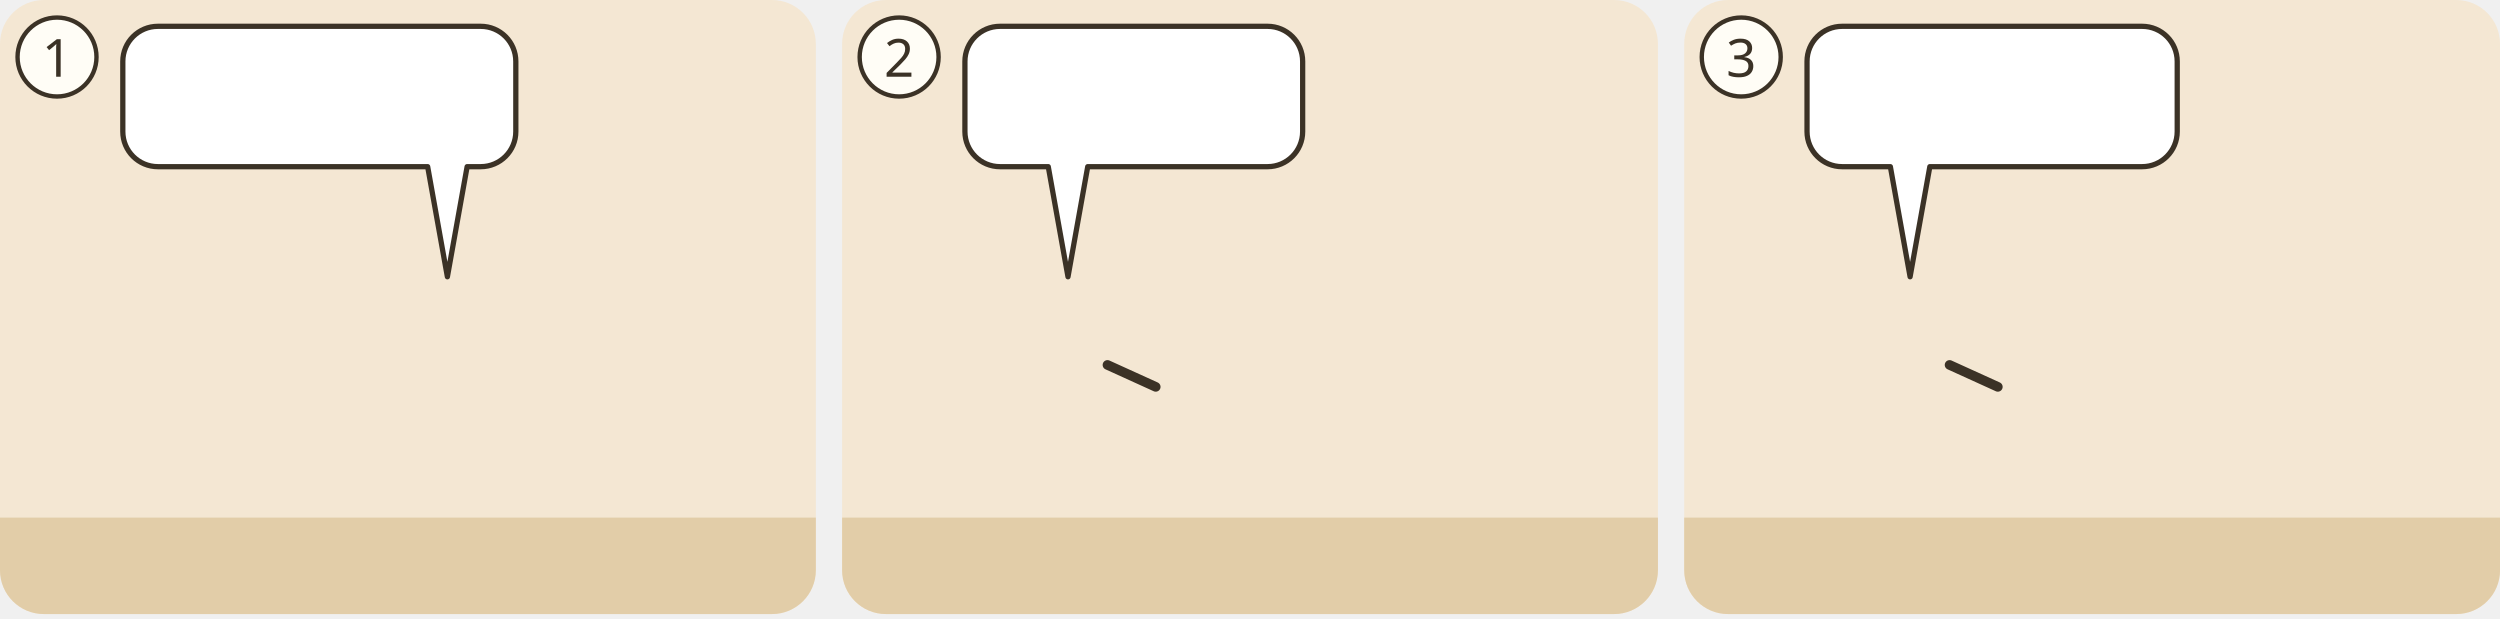
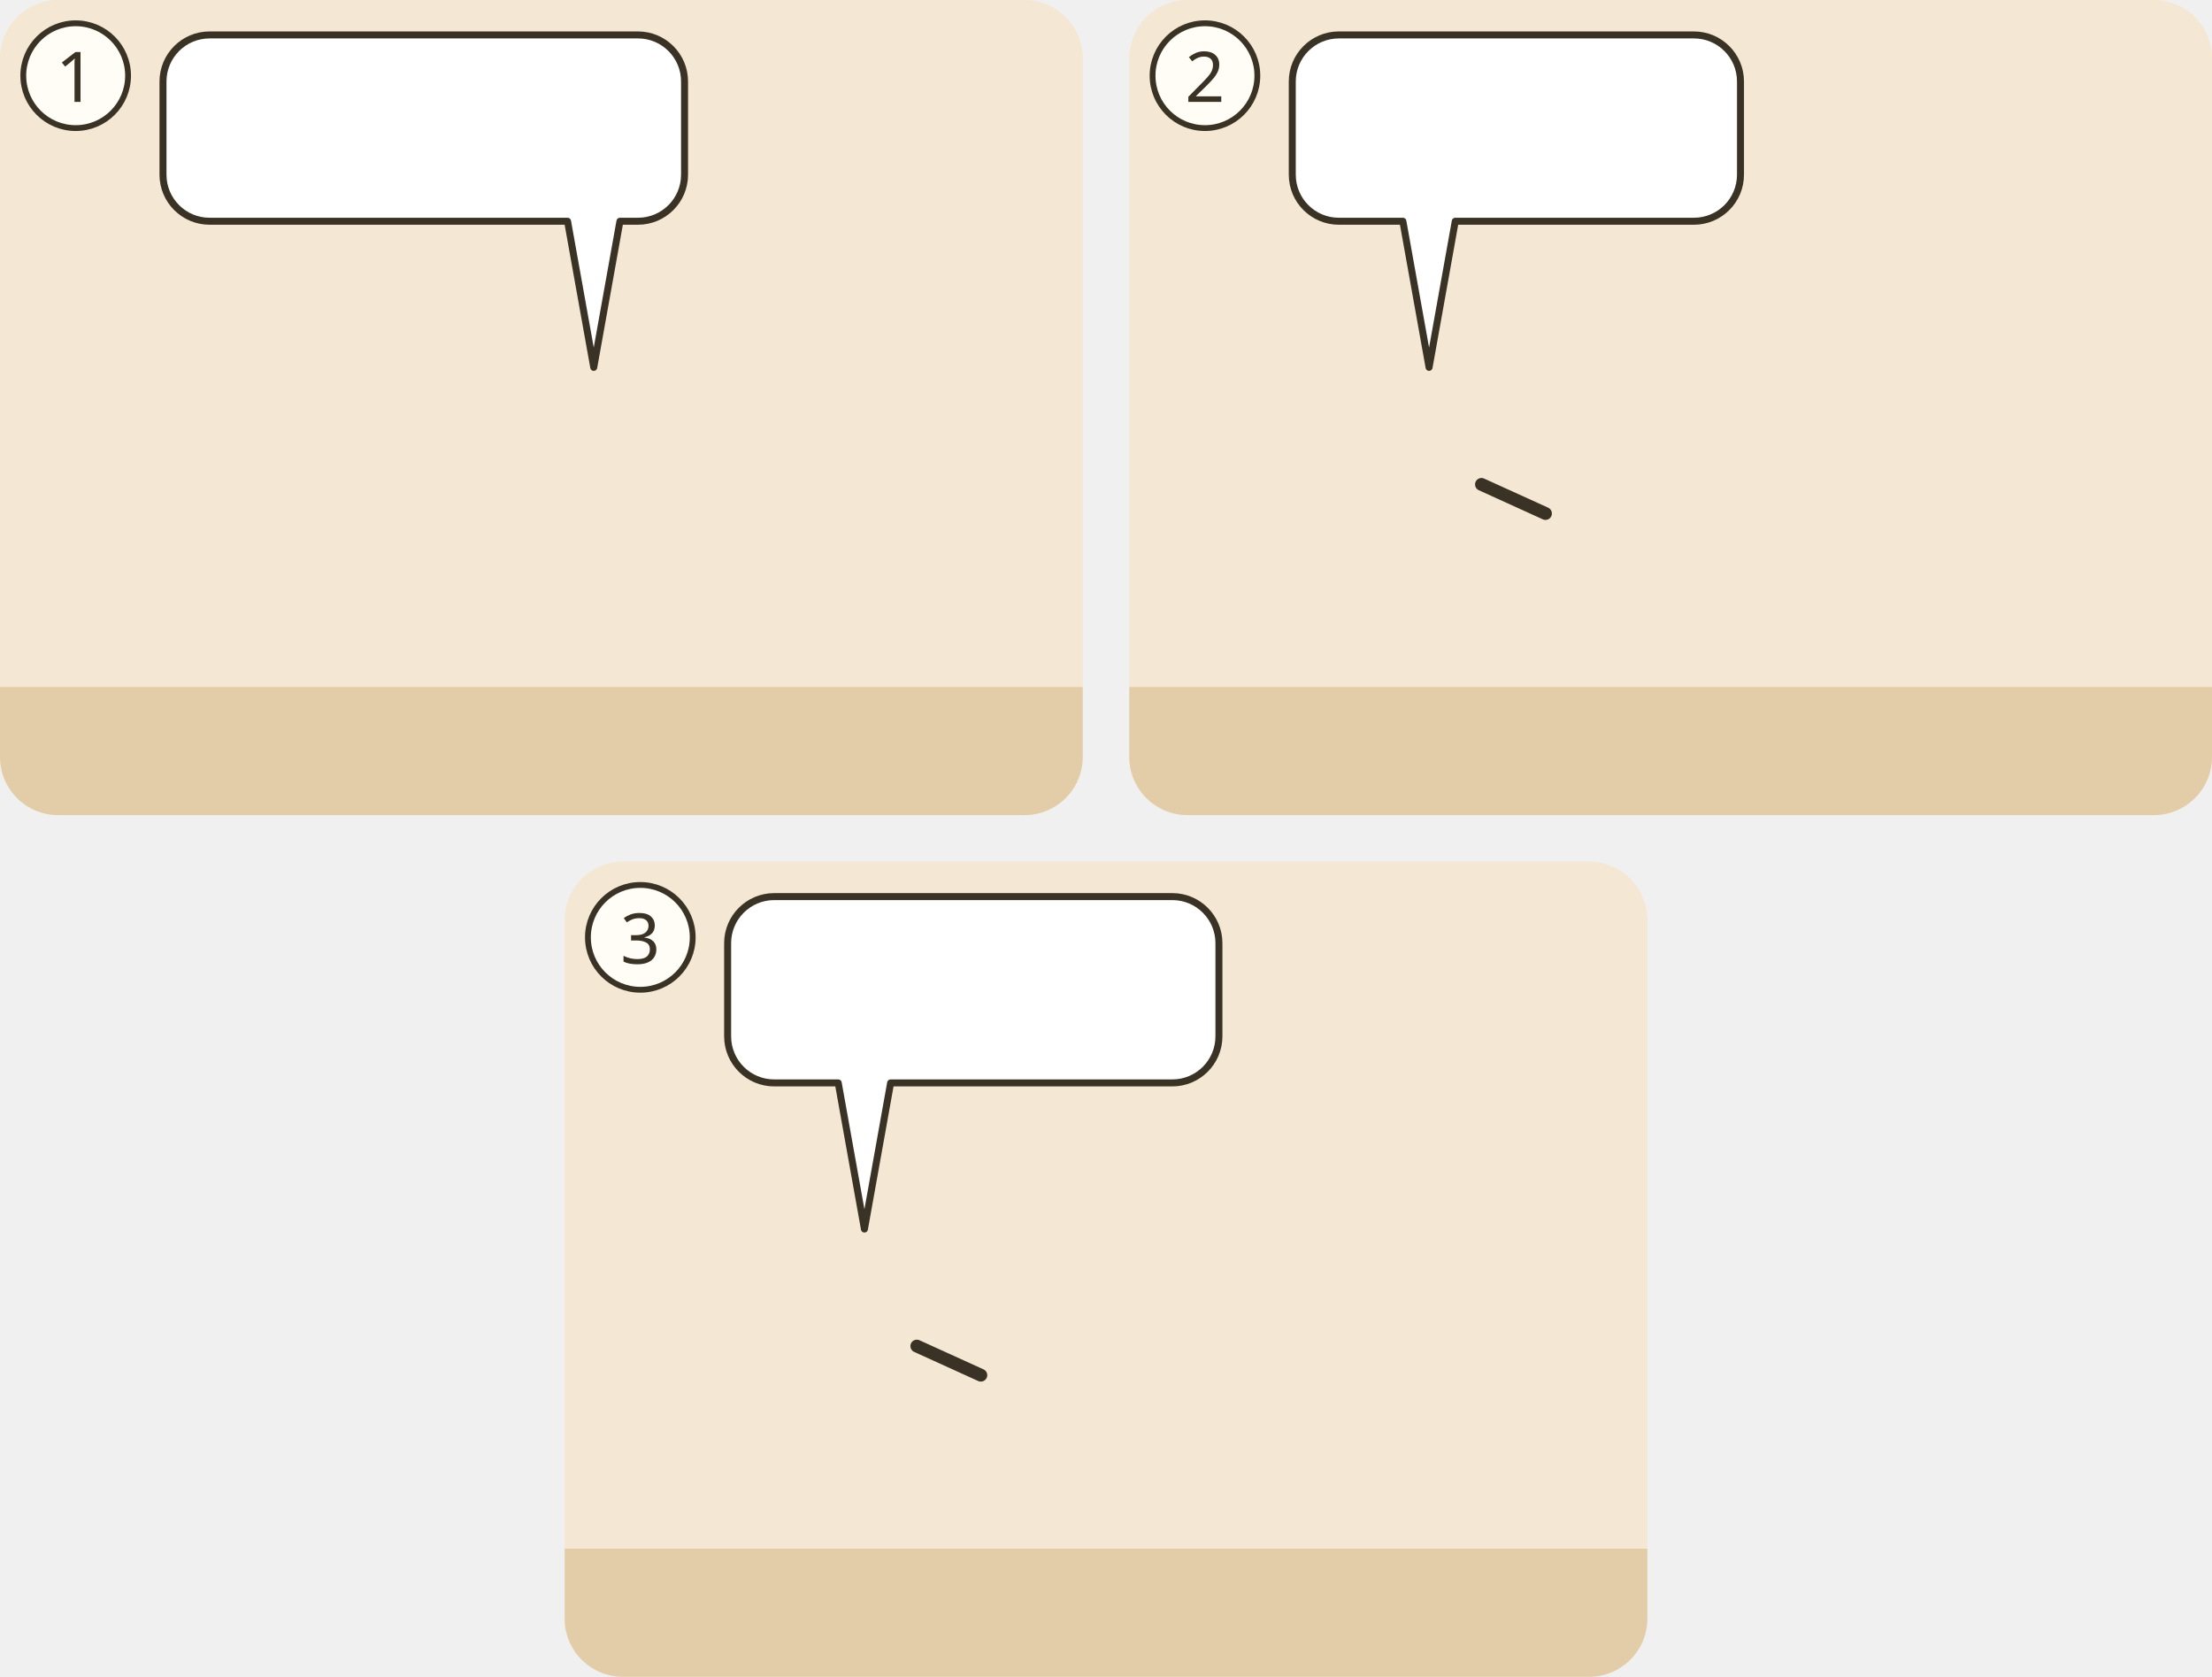
- <svg xmlns="http://www.w3.org/2000/svg" viewBox="0 0 380 94">
-   <g transform="translate(0 0) scale(0.6667)">
-     <g transform="translate(0 0)">
-       <clipPath id="ill-cp-1-0-0">
-         <rect width="186" height="140" rx="10" />
-       </clipPath>
-       <g clip-path="url(#ill-cp-1-0-0)">
-         <rect width="186" height="140" fill="#F4E7D3" />
-         <rect y="118" width="186" height="22" fill="#E2CDA8" />
-         <use href="#ill-gott" x="140" y="3" width="40" height="40" />
-         <use href="#ill-p-g-geschwister" x="25.9" y="58" width="28.1" height="60" />
-         <use href="#ill-p-jesus" x="87.9" y="58" width="28.1" height="60" />
-         <use href="#ill-z-beten" x="96" y="78.4" width="12" height="13" />
-         <g>
-           <path d="M36 6H109.6A8 8 0 0 1 117.6 14V30A8 8 0 0 1 109.6 38L106.5 38L102 63.1L97.5 38H36A8 8 0 0 1 28 30V14A8 8 0 0 1 36 6Z" fill="#FFFFFF" stroke="#3B3226" stroke-width="1.2" stroke-linejoin="round" />
-           <use href="#ill-z-suende" x="34" y="12" width="24.0" height="20" />
-           <use href="#ill-z-vergebung" x="63.0" y="12" width="23.6" height="20" />
-           <use href="#ill-z-welt" x="91.6" y="12" width="20.0" height="20" />
-         </g>
+ <svg xmlns="http://www.w3.org/2000/svg" viewBox="0 0 380 288">
+   <g transform="translate(0 0)">
+     <clipPath id="ill-cp-1-0-0">
+       <rect width="186" height="140" rx="10" />
+     </clipPath>
+     <g clip-path="url(#ill-cp-1-0-0)">
+       <rect width="186" height="140" fill="#F4E7D3" />
+       <rect y="118" width="186" height="22" fill="#E2CDA8" />
+       <use href="#ill-gott" x="140" y="3" width="40" height="40" />
+       <use href="#ill-p-g-geschwister" x="25.9" y="58" width="28.1" height="60" />
+       <use href="#ill-p-jesus" x="87.9" y="58" width="28.1" height="60" />
+       <use href="#ill-z-beten" x="96" y="78.4" width="12" height="13" />
+       <g>
+         <path d="M36 6H109.6A8 8 0 0 1 117.6 14V30A8 8 0 0 1 109.6 38L106.5 38L102 63.1L97.5 38H36A8 8 0 0 1 28 30V14A8 8 0 0 1 36 6Z" fill="#FFFFFF" stroke="#3B3226" stroke-width="1.2" stroke-linejoin="round" />
+         <use href="#ill-z-suende" x="34" y="12" width="24.0" height="20" />
+         <use href="#ill-z-vergebung" x="63.0" y="12" width="23.6" height="20" />
+         <use href="#ill-z-welt" x="91.6" y="12" width="20.0" height="20" />
      </g>
-       <circle cx="13" cy="13" r="9" fill="#FFFDF6" stroke="#3B3226" />
-       <text x="13" y="17.5" text-anchor="middle" font-family="sans-serif" font-size="12" fill="#3B3226">1</text>
    </g>
+     <circle cx="13" cy="13" r="9" fill="#FFFDF6" stroke="#3B3226" />
+     <text x="13" y="17.5" text-anchor="middle" font-family="sans-serif" font-size="12" fill="#3B3226">1</text>
  </g>
-   <g transform="translate(128 0) scale(0.6667)">
-     <g transform="translate(0 0)">
-       <clipPath id="ill-cp-2-0-0">
-         <rect width="186" height="140" rx="10" />
-       </clipPath>
-       <g clip-path="url(#ill-cp-2-0-0)">
-         <rect width="186" height="140" fill="#F4E7D3" />
-         <rect y="118" width="186" height="22" fill="#E2CDA8" />
-         <use href="#ill-p-der-aelteste" x="37.4" y="58" width="28.1" height="60" />
-         <path d="M60.5 83.2L71.5 88.2" stroke="#3B3226" stroke-width="2.2" stroke-linecap="round" />
-         <use href="#ill-p-g-geschwister" x="120.4" y="58" width="28.1" height="60" />
-         <g>
-           <path d="M36 6H97A8 8 0 0 1 105 14V30A8 8 0 0 1 97 38L56 38L51.5 63.1L47 38H36A8 8 0 0 1 28 30V14A8 8 0 0 1 36 6Z" fill="#FFFFFF" stroke="#3B3226" stroke-width="1.2" stroke-linejoin="round" />
-           <use href="#ill-z-gebot" x="34" y="12" width="13.3" height="20" />
-           <use href="#ill-z-ablehnen" x="52.3" y="12" width="21.7" height="20" />
-           <use href="#ill-z-luege" x="79.0" y="12" width="20.0" height="20" />
-         </g>
+   <g transform="translate(194 0)">
+     <clipPath id="ill-cp-2-194-0">
+       <rect width="186" height="140" rx="10" />
+     </clipPath>
+     <g clip-path="url(#ill-cp-2-194-0)">
+       <rect width="186" height="140" fill="#F4E7D3" />
+       <rect y="118" width="186" height="22" fill="#E2CDA8" />
+       <use href="#ill-p-der-aelteste" x="37.4" y="58" width="28.1" height="60" />
+       <path d="M60.5 83.2L71.5 88.2" stroke="#3B3226" stroke-width="2.2" stroke-linecap="round" />
+       <use href="#ill-p-g-geschwister" x="120.4" y="58" width="28.1" height="60" />
+       <g>
+         <path d="M36 6H97A8 8 0 0 1 105 14V30A8 8 0 0 1 97 38L56 38L51.5 63.1L47 38H36A8 8 0 0 1 28 30V14A8 8 0 0 1 36 6Z" fill="#FFFFFF" stroke="#3B3226" stroke-width="1.2" stroke-linejoin="round" />
+         <use href="#ill-z-gebot" x="34" y="12" width="13.3" height="20" />
+         <use href="#ill-z-ablehnen" x="52.3" y="12" width="21.7" height="20" />
+         <use href="#ill-z-luege" x="79.0" y="12" width="20.0" height="20" />
      </g>
-       <circle cx="13" cy="13" r="9" fill="#FFFDF6" stroke="#3B3226" />
-       <text x="13" y="17.5" text-anchor="middle" font-family="sans-serif" font-size="12" fill="#3B3226">2</text>
    </g>
+     <circle cx="13" cy="13" r="9" fill="#FFFDF6" stroke="#3B3226" />
+     <text x="13" y="17.5" text-anchor="middle" font-family="sans-serif" font-size="12" fill="#3B3226">2</text>
  </g>
-   <g transform="translate(256 0) scale(0.6667)">
-     <g transform="translate(0 0)">
-       <clipPath id="ill-cp-3-0-0">
-         <rect width="186" height="140" rx="10" />
-       </clipPath>
-       <g clip-path="url(#ill-cp-3-0-0)">
-         <rect width="186" height="140" fill="#F4E7D3" />
-         <rect y="118" width="186" height="22" fill="#E2CDA8" />
-         <use href="#ill-p-der-aelteste" x="37.4" y="58" width="28.1" height="60" />
-         <path d="M60.5 83.2L71.5 88.2" stroke="#3B3226" stroke-width="2.2" stroke-linecap="round" />
-         <use href="#ill-p-g-geschwister" x="120.4" y="58" width="28.1" height="60" />
-         <g>
-           <path d="M36 6H104.4A8 8 0 0 1 112.4 14V30A8 8 0 0 1 104.4 38L56 38L51.5 63.1L47 38H36A8 8 0 0 1 28 30V14A8 8 0 0 1 36 6Z" fill="#FFFFFF" stroke="#3B3226" stroke-width="1.2" stroke-linejoin="round" />
-           <use href="#ill-z-gebot" x="34" y="12" width="13.3" height="20" />
-           <use href="#ill-z-hoeren" x="52.3" y="12" width="23.6" height="20" />
-           <use href="#ill-z-liebe" x="81.0" y="12" width="25.5" height="20" />
-         </g>
+   <g transform="translate(97 148)">
+     <clipPath id="ill-cp-3-97-148">
+       <rect width="186" height="140" rx="10" />
+     </clipPath>
+     <g clip-path="url(#ill-cp-3-97-148)">
+       <rect width="186" height="140" fill="#F4E7D3" />
+       <rect y="118" width="186" height="22" fill="#E2CDA8" />
+       <use href="#ill-p-der-aelteste" x="37.4" y="58" width="28.1" height="60" />
+       <path d="M60.5 83.2L71.5 88.2" stroke="#3B3226" stroke-width="2.2" stroke-linecap="round" />
+       <use href="#ill-p-g-geschwister" x="120.4" y="58" width="28.1" height="60" />
+       <g>
+         <path d="M36 6H104.4A8 8 0 0 1 112.4 14V30A8 8 0 0 1 104.4 38L56 38L51.5 63.1L47 38H36A8 8 0 0 1 28 30V14A8 8 0 0 1 36 6Z" fill="#FFFFFF" stroke="#3B3226" stroke-width="1.2" stroke-linejoin="round" />
+         <use href="#ill-z-gebot" x="34" y="12" width="13.3" height="20" />
+         <use href="#ill-z-hoeren" x="52.3" y="12" width="23.6" height="20" />
+         <use href="#ill-z-liebe" x="81.0" y="12" width="25.5" height="20" />
      </g>
-       <circle cx="13" cy="13" r="9" fill="#FFFDF6" stroke="#3B3226" />
-       <text x="13" y="17.5" text-anchor="middle" font-family="sans-serif" font-size="12" fill="#3B3226">3</text>
    </g>
+     <circle cx="13" cy="13" r="9" fill="#FFFDF6" stroke="#3B3226" />
+     <text x="13" y="17.5" text-anchor="middle" font-family="sans-serif" font-size="12" fill="#3B3226">3</text>
  </g>
</svg>
